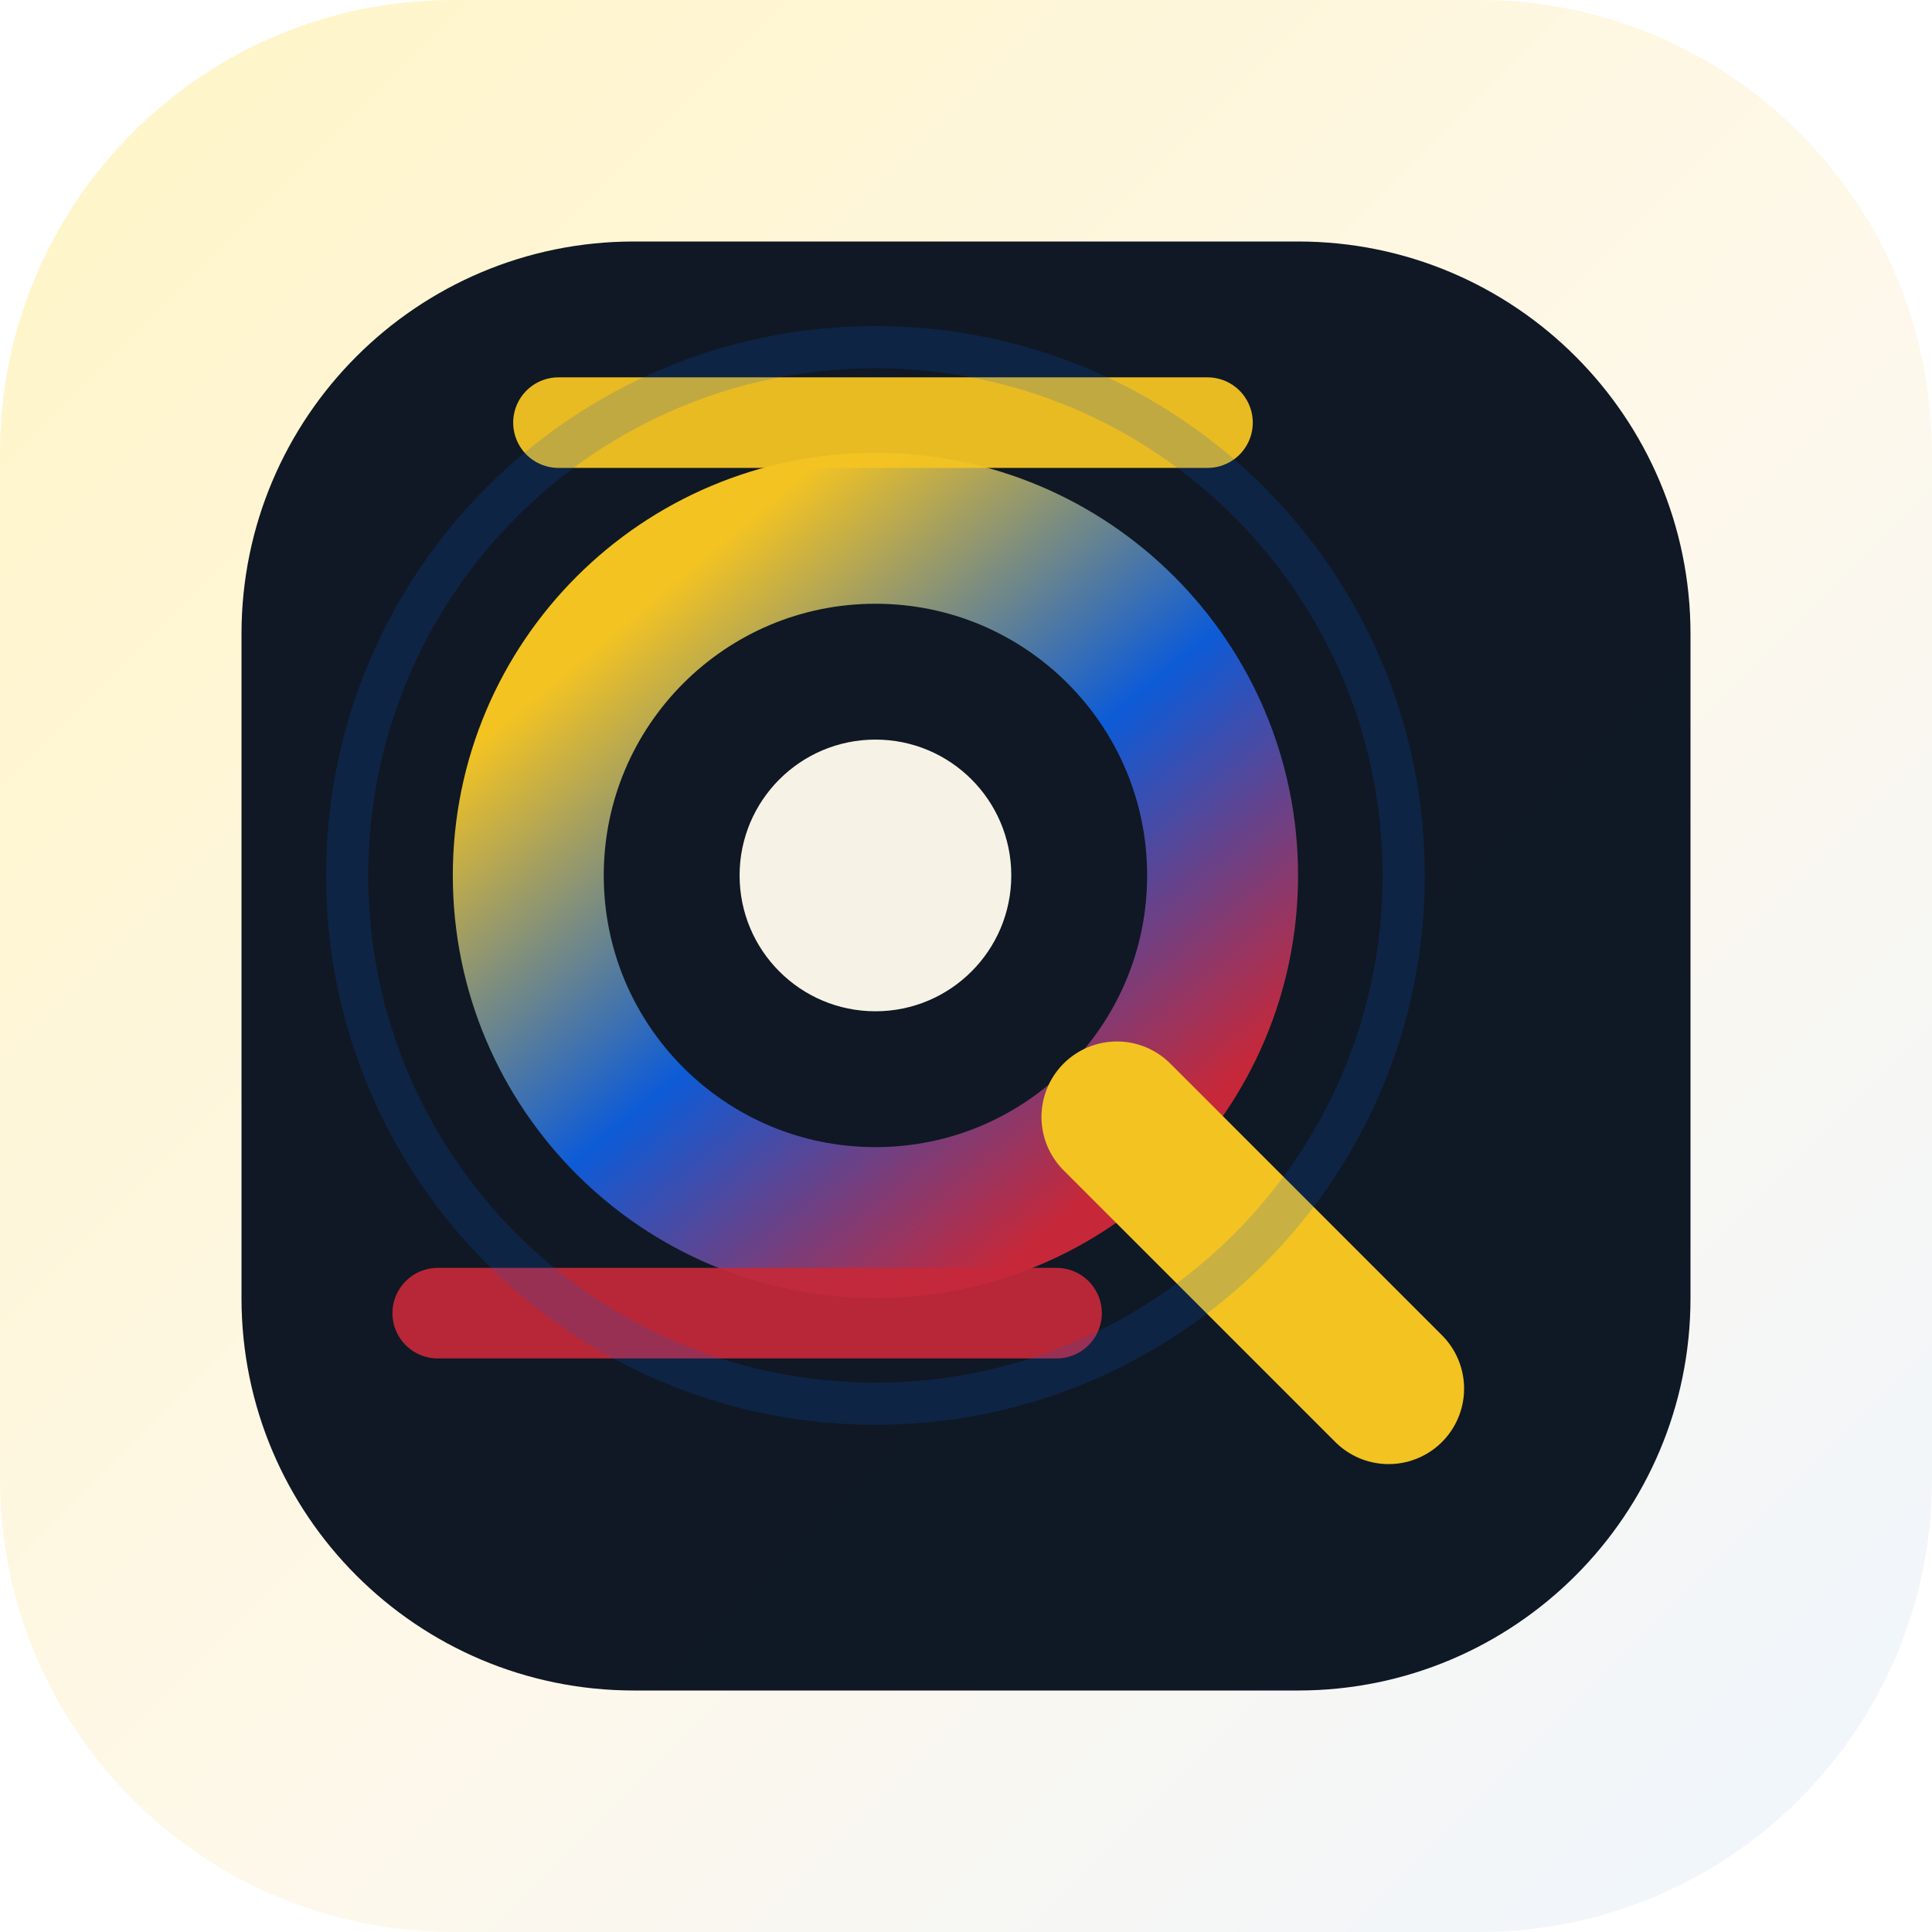
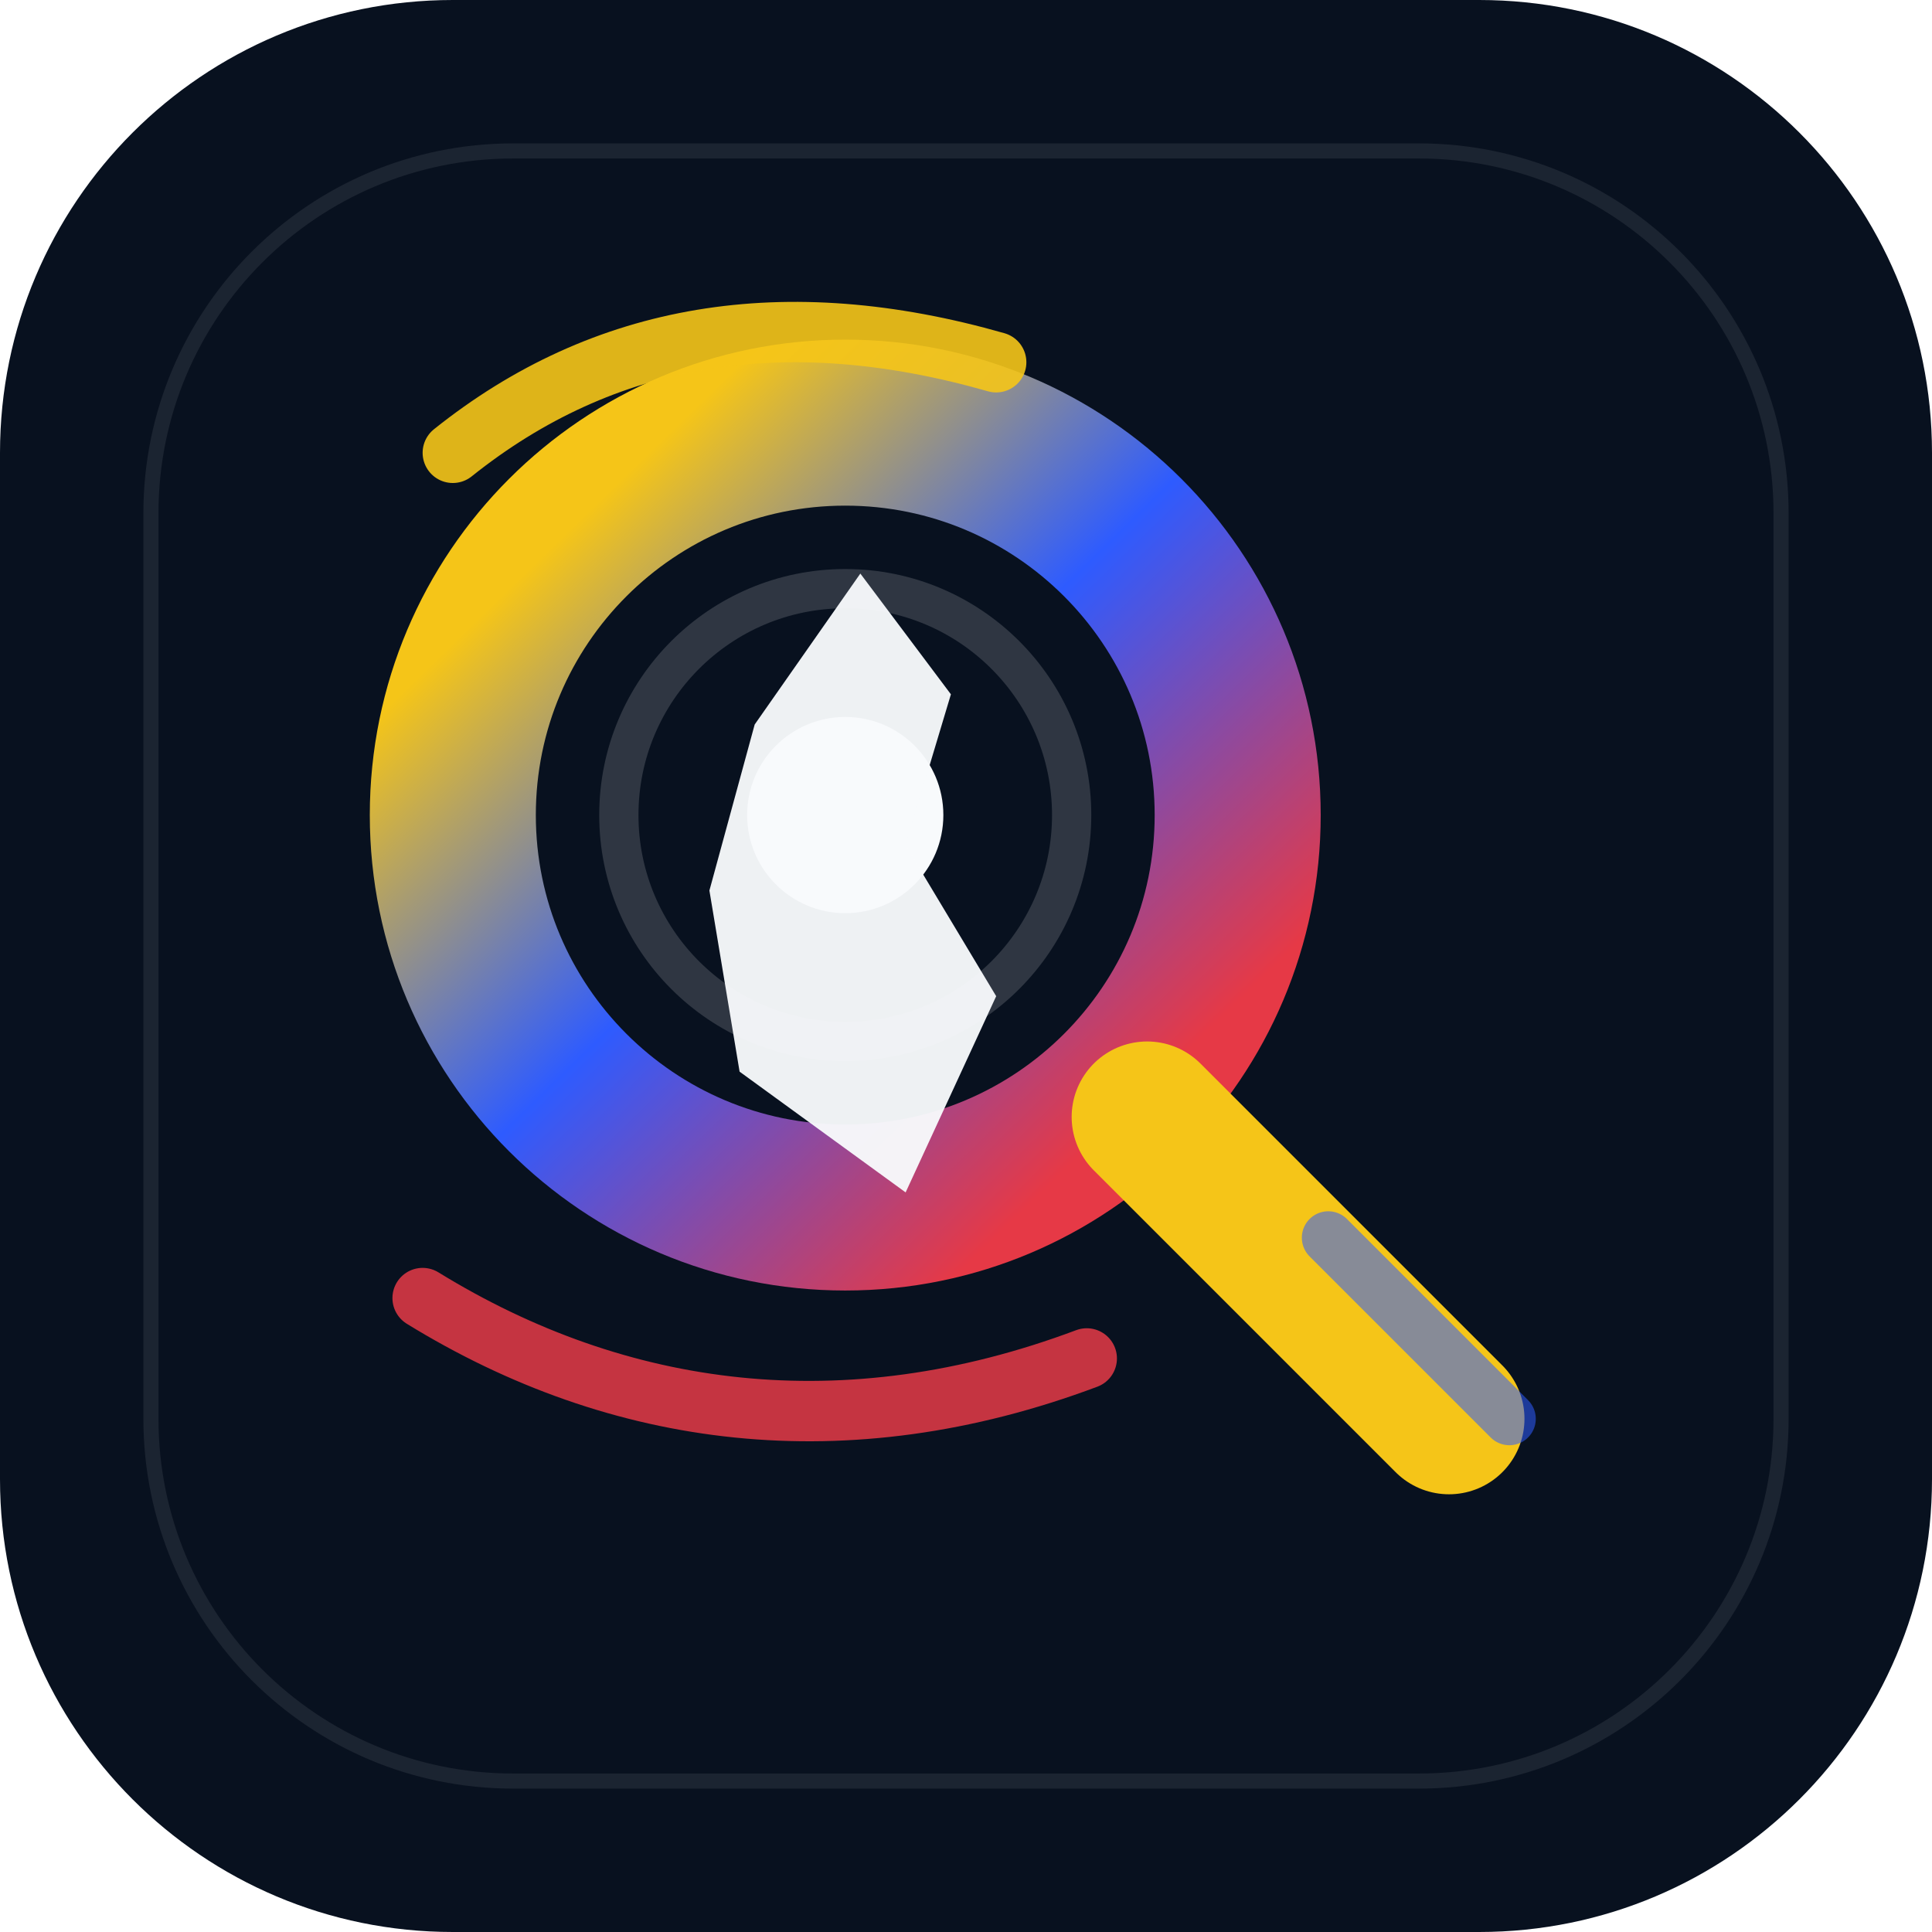
<svg xmlns="http://www.w3.org/2000/svg" viewBox="0 0 128 128">
  <defs>
-     <linearGradient id="surface" x1="0%" y1="0%" x2="100%" y2="100%">
-       <stop offset="0%" stop-color="#fff4c5" />
-       <stop offset="55%" stop-color="#fef8ea" />
-       <stop offset="100%" stop-color="#eef5ff" />
-     </linearGradient>
-     <linearGradient id="flag" x1="18%" y1="10%" x2="86%" y2="92%">
-       <stop offset="0%" stop-color="#f3c322" />
-       <stop offset="52%" stop-color="#0d5bd7" />
-       <stop offset="100%" stop-color="#c62839" />
+     <linearGradient id="ring" x1="16%" y1="12%" x2="88%" y2="86%">
+       <stop offset="0%" stop-color="#F5C518" />
+       <stop offset="48%" stop-color="#2E5BFF" />
+       <stop offset="100%" stop-color="#E63946" />
    </linearGradient>
  </defs>
-   <rect width="128" height="128" rx="30" fill="url(#surface)" />
-   <rect x="16" y="16" width="96" height="96" rx="26" fill="#08111f" opacity="0.97" />
-   <circle cx="58" cy="58" r="23" fill="none" stroke="url(#flag)" stroke-width="10" />
-   <circle cx="58" cy="58" r="9" fill="#f7f2e6" />
-   <path d="M74 74l18 18" stroke="#f3c322" stroke-width="10" stroke-linecap="round" />
-   <path d="M37 28h43" stroke="#f3c322" stroke-width="6" stroke-linecap="round" opacity="0.95" />
-   <path d="M29 87h41" stroke="#c62839" stroke-width="6" stroke-linecap="round" opacity="0.92" />
-   <circle cx="58" cy="58" r="35" fill="none" stroke="#0d5bd7" stroke-opacity="0.18" stroke-width="2.8" />
+   <rect width="128" height="128" rx="30" fill="#08111F" />
+   <rect x="10" y="10" width="108" height="108" rx="24" fill="none" stroke="rgba(255,255,255,0.08)" />
+   <circle cx="56" cy="54" r="26" fill="none" stroke="url(#ring)" stroke-width="11" />
+   <circle cx="56" cy="54" r="15" fill="none" stroke="rgba(255,255,255,0.16)" stroke-width="2.6" />
+   <circle cx="56" cy="54" r="6.5" fill="#F8FAFC" />
+   <path d="M57 38 L63 46 L60 56 L66 66 L60 79 L49 71 L47 59 L50 48 Z" fill="#F8FAFC" opacity="0.96" />
+   <path d="M76 74 L96 94" stroke="#F5C518" stroke-width="10" stroke-linecap="round" />
+   <path d="M88 82 L100 94" stroke="#2E5BFF" stroke-width="3.5" stroke-linecap="round" opacity="0.55" />
+   <path d="M30 30 C40 22, 52 20, 66 24" fill="none" stroke="#F5C518" stroke-width="4" stroke-linecap="round" opacity="0.9" />
+   <path d="M28 86 C41 94, 56 96, 72 90" fill="none" stroke="#E63946" stroke-width="4" stroke-linecap="round" opacity="0.85" />
</svg>
